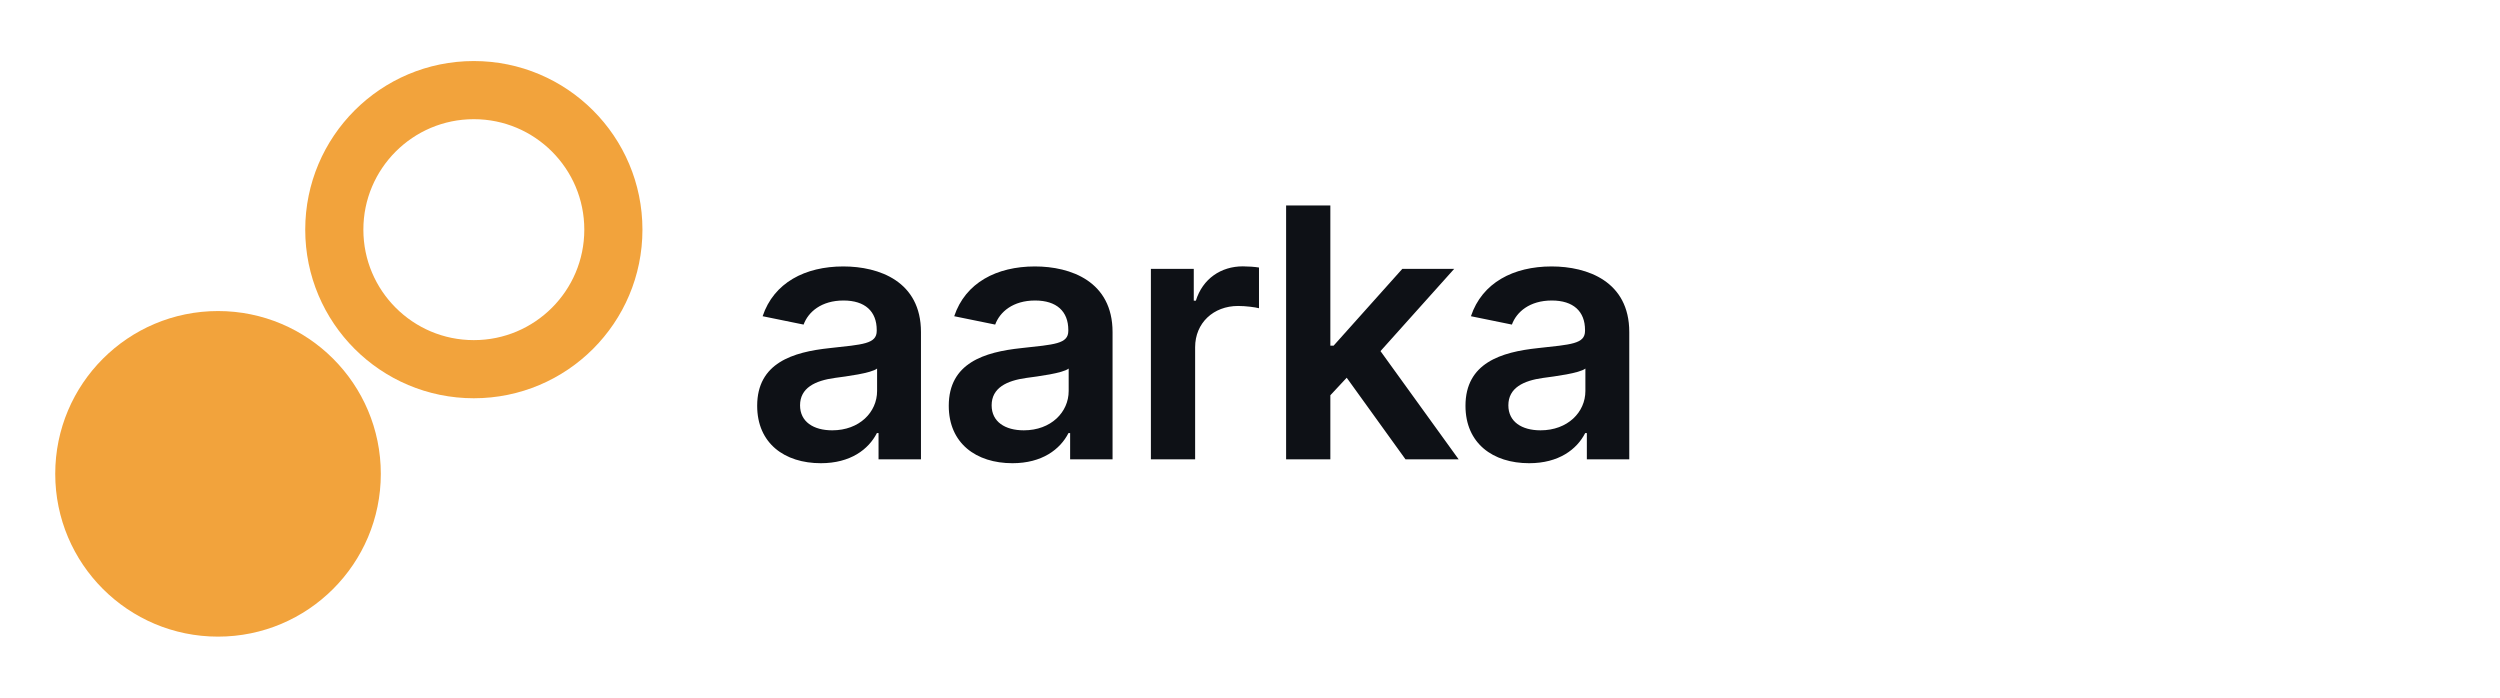
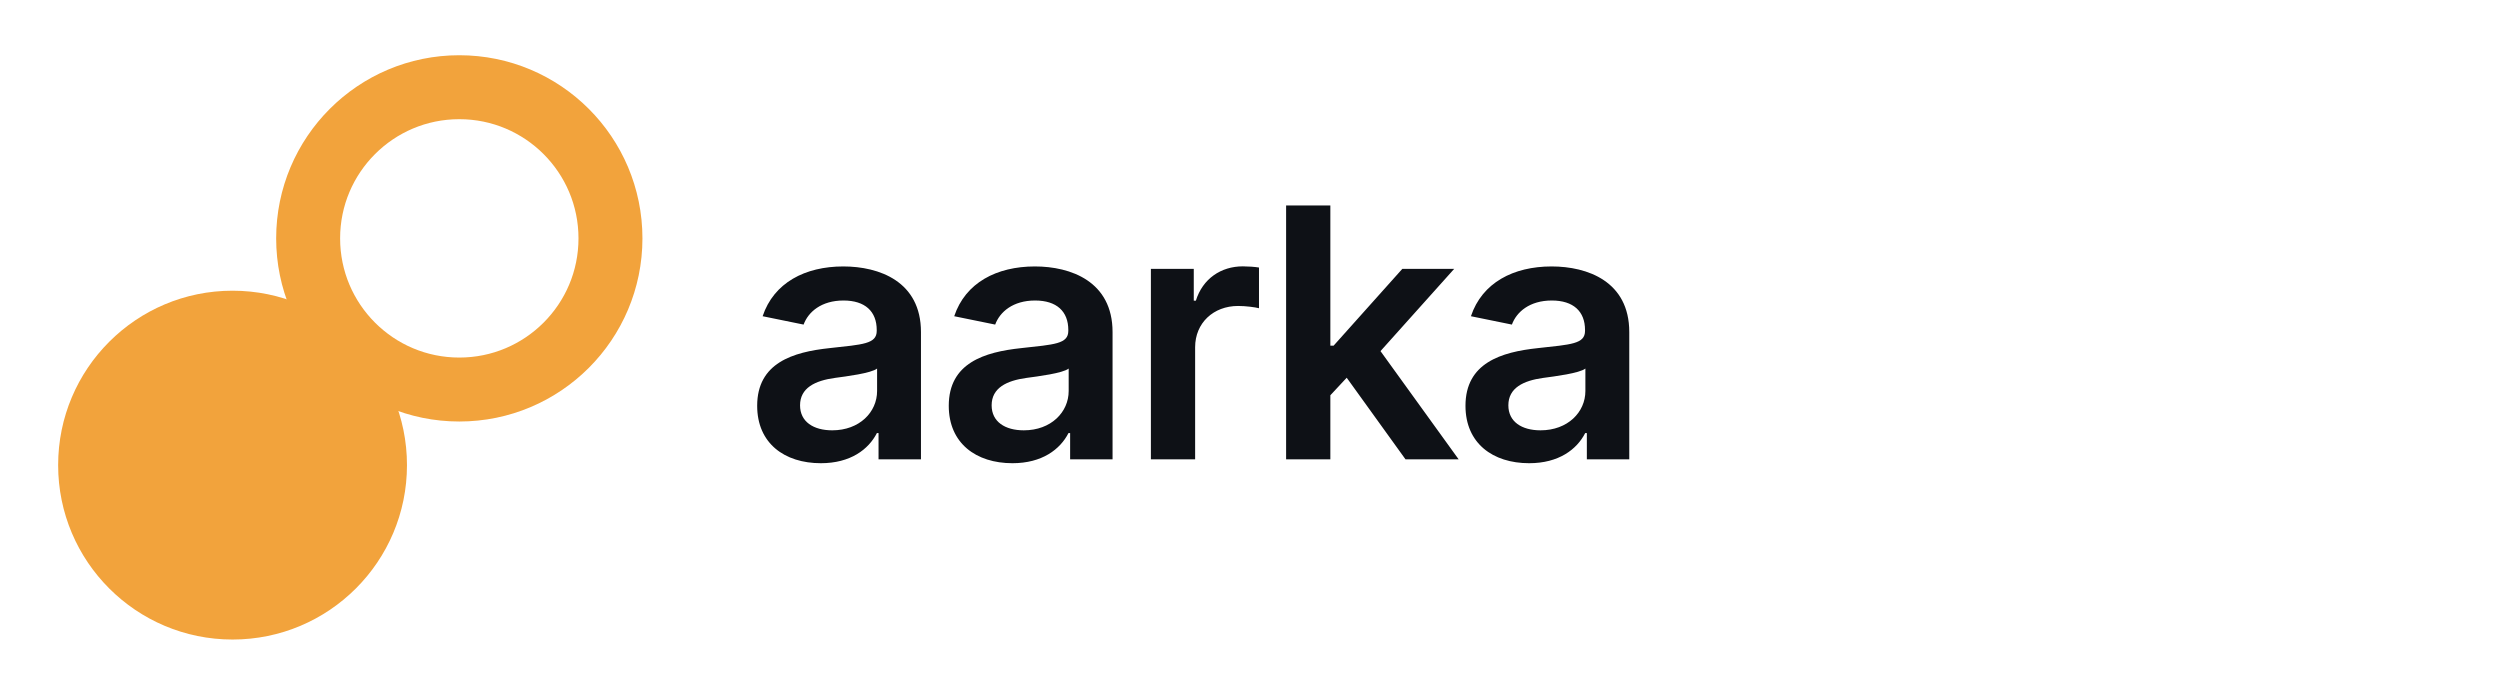
<svg xmlns="http://www.w3.org/2000/svg" viewBox="0 0 430 120" width="430" height="120" role="img" aria-label="Aarka">
-   <circle cx="37.5" cy="81.5" r="28" fill="#F2A33C" />
-   <circle cx="81.5" cy="39.5" r="24" fill="none" stroke="#F2A33C" stroke-width="10" />
+   <circle cx="40" cy="80" r="30" fill="#F2A33C" />
+   <circle cx="79" cy="41" r="26" fill="none" stroke="#F2A33C" stroke-width="11" />
  <text x="128" y="79" font-family="Inter, 'Helvetica Neue', Helvetica, Arial, sans-serif" font-size="60" font-weight="600" letter-spacing="-1.5" fill="#0E1116">aarka</text>
</svg>
